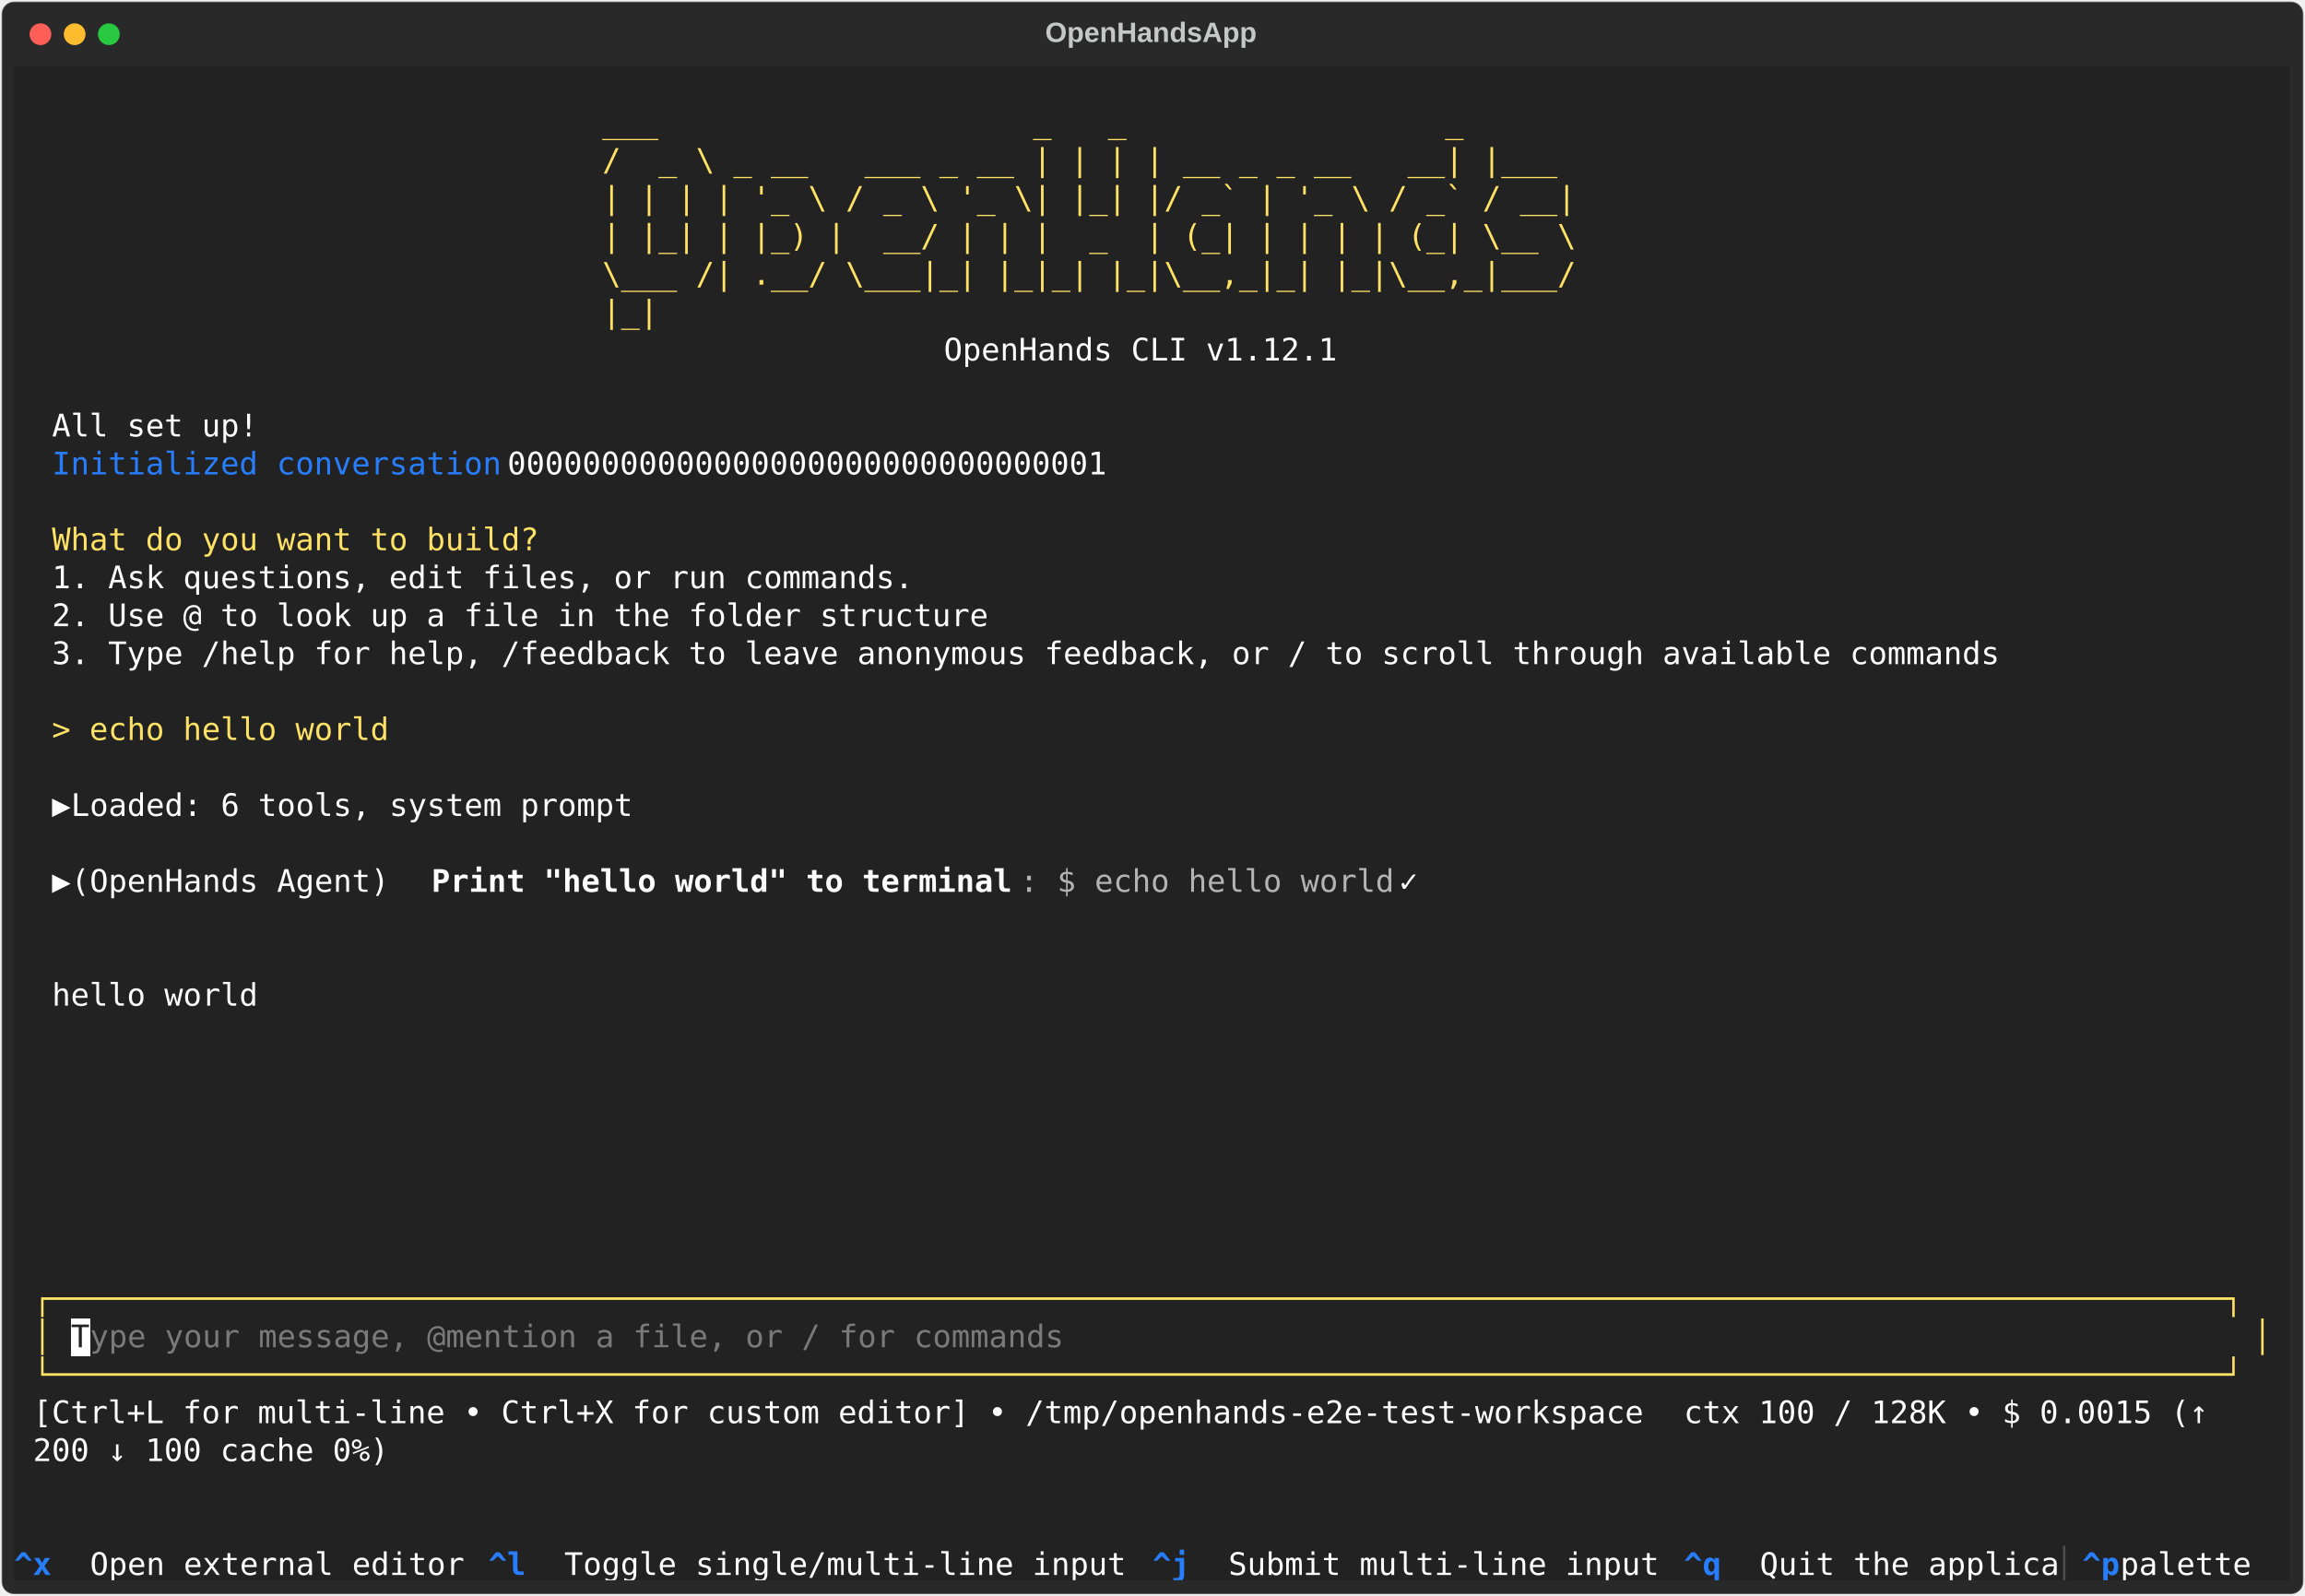
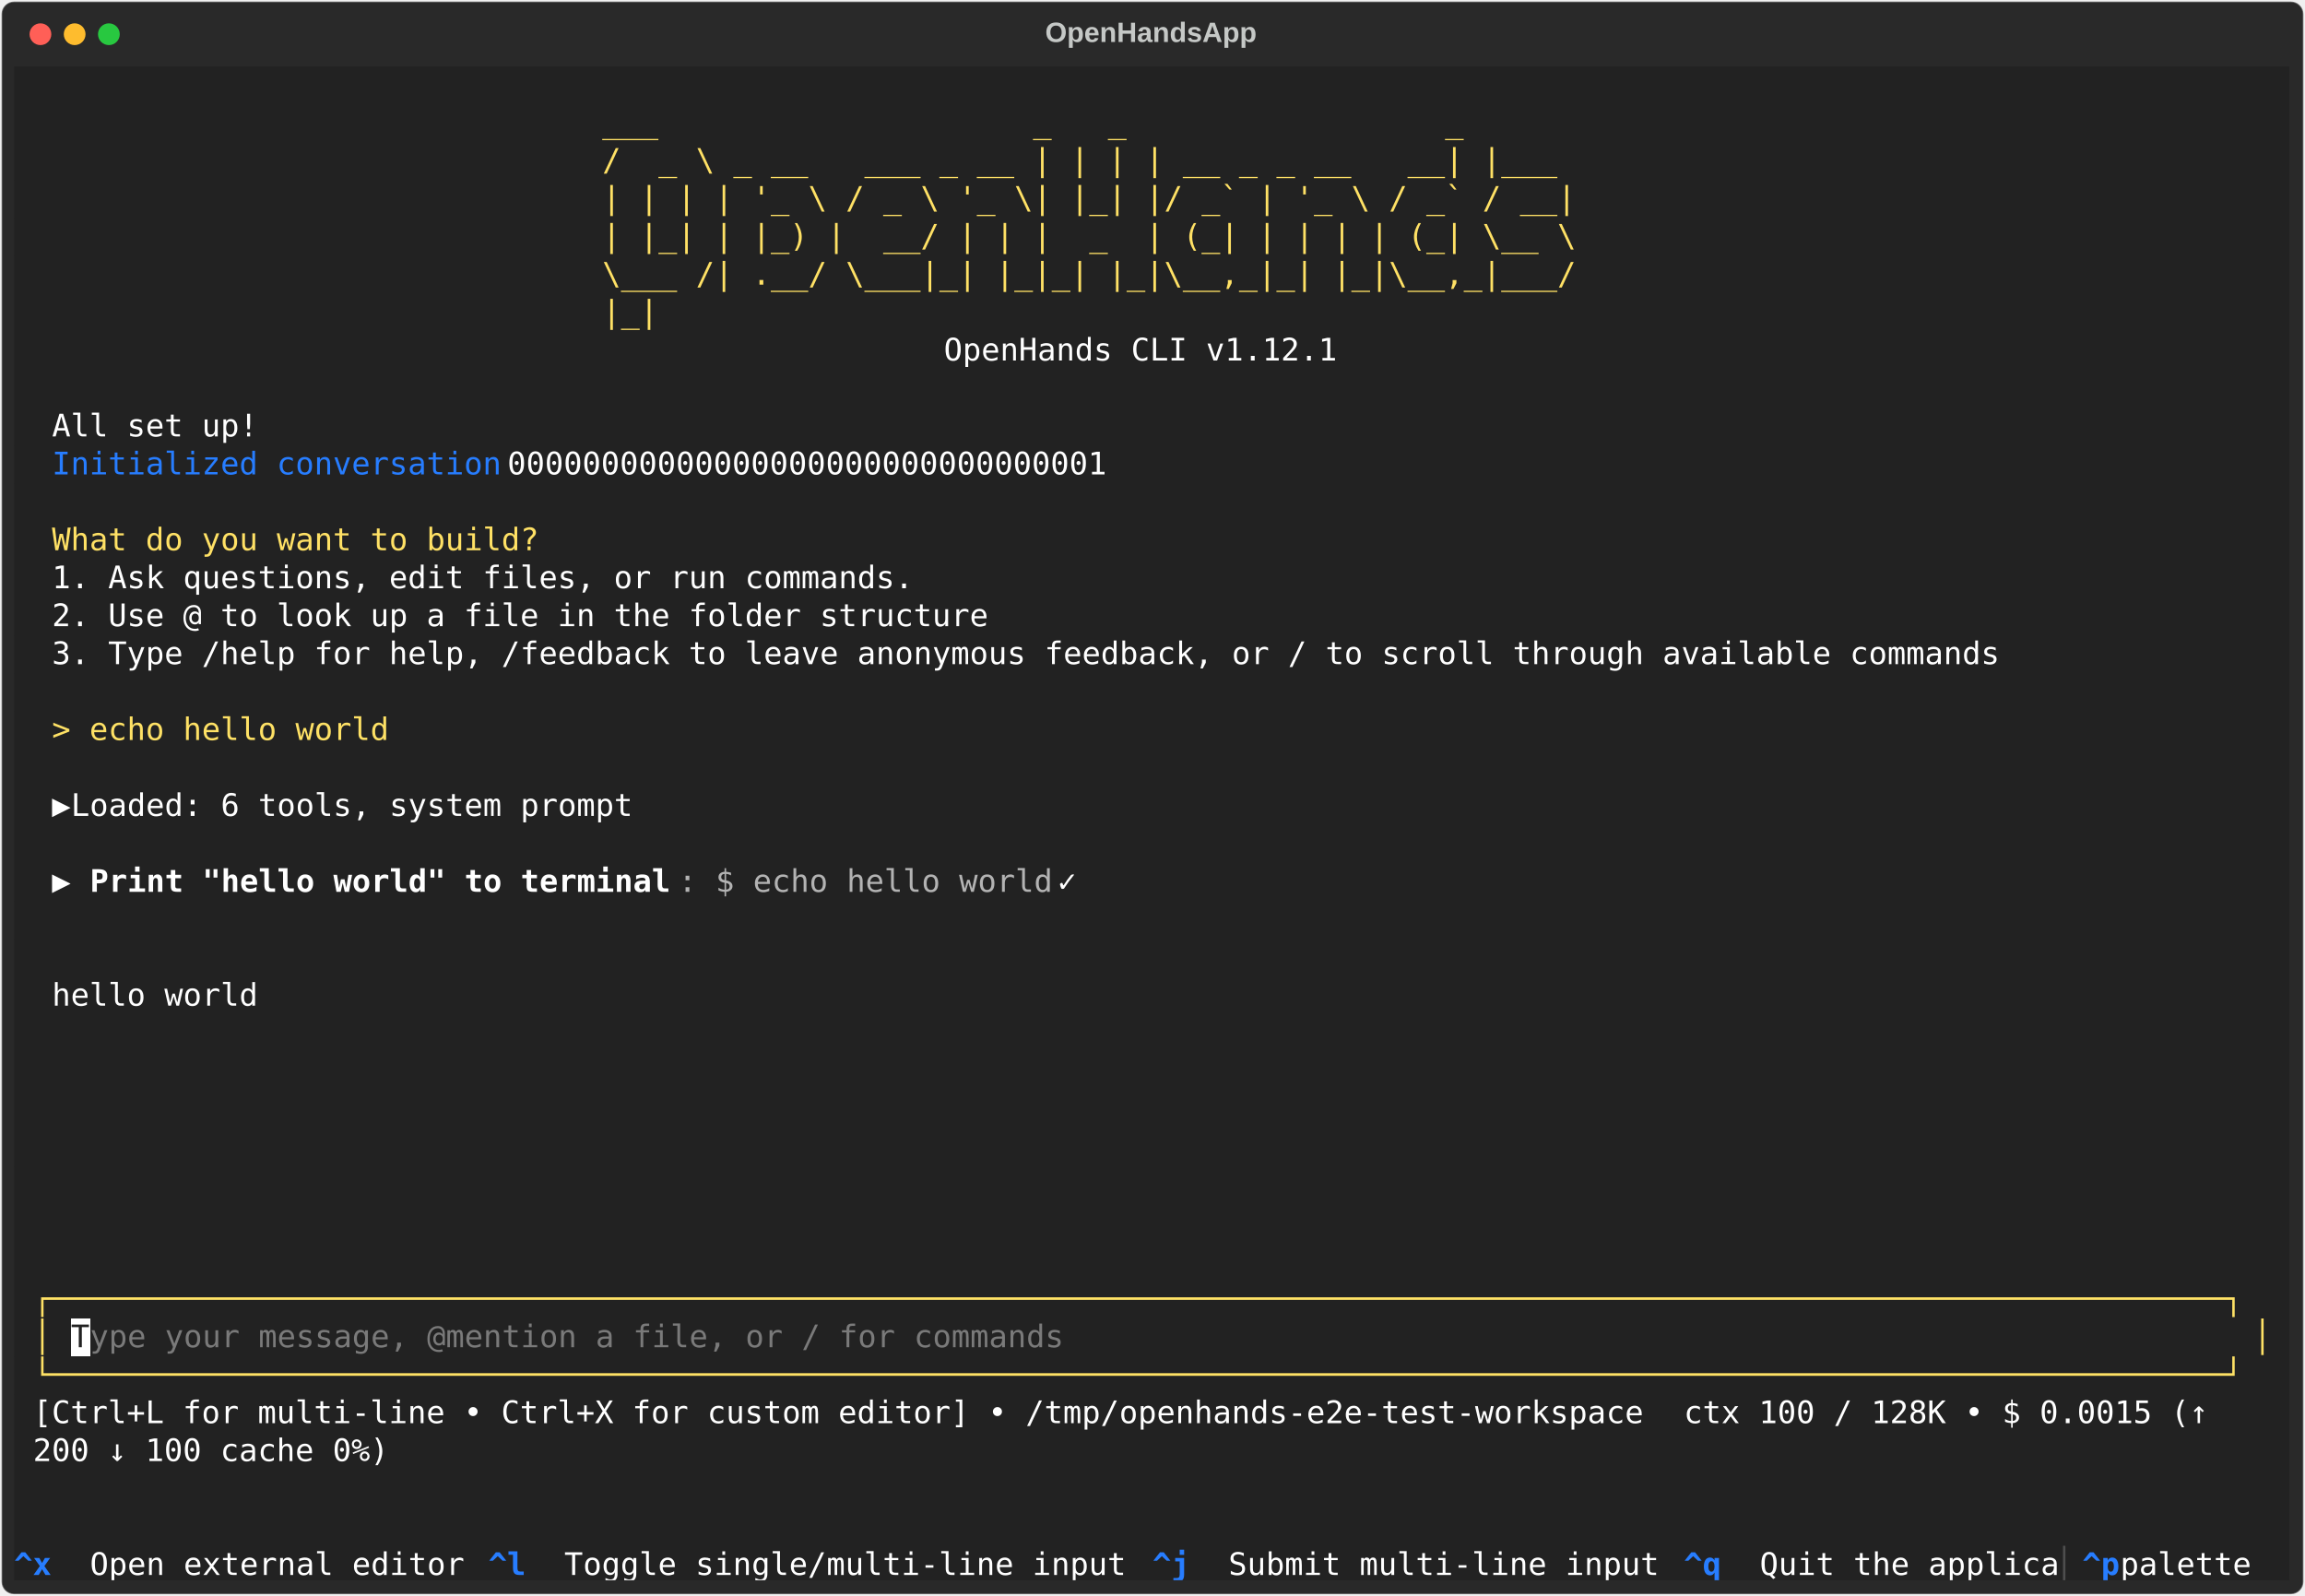
<svg xmlns="http://www.w3.org/2000/svg" class="rich-terminal" viewBox="0 0 1482 1026.0">
  <style>

    @font-face {
        font-family: "Fira Code";
        src: local("FiraCode-Regular"),
                url("https://cdnjs.cloudflare.com/ajax/libs/firacode/6.2.0/woff2/FiraCode-Regular.woff2") format("woff2"),
                url("https://cdnjs.cloudflare.com/ajax/libs/firacode/6.2.0/woff/FiraCode-Regular.woff") format("woff");
        font-style: normal;
        font-weight: 400;
    }
    @font-face {
        font-family: "Fira Code";
        src: local("FiraCode-Bold"),
                url("https://cdnjs.cloudflare.com/ajax/libs/firacode/6.2.0/woff2/FiraCode-Bold.woff2") format("woff2"),
                url("https://cdnjs.cloudflare.com/ajax/libs/firacode/6.2.0/woff/FiraCode-Bold.woff") format("woff");
        font-style: bold;
        font-weight: 700;
    }

    .terminal-matrix {
        font-family: Fira Code, monospace;
        font-size: 20px;
        line-height: 24.4px;
        font-variant-east-asian: full-width;
    }

    .terminal-title {
        font-size: 18px;
        font-weight: bold;
        font-family: arial;
    }

    .terminal-r1 { fill: #c5c8c6 }
.terminal-r2 { fill: #ffe165 }
.terminal-r3 { fill: #ffffff }
.terminal-r4 { fill: #277dff }
.terminal-r5 { fill: #fee165 }
.terminal-r6 { fill: #ffffff;font-weight: bold }
.terminal-r7 { fill: #b3b3b3 }
.terminal-r8 { fill: #222222 }
.terminal-r9 { fill: #7a7a7a }
.terminal-r10 { fill: #277dff;font-weight: bold }
.terminal-r11 { fill: #4e4e4e }
    </style>
  <defs>
    <clipPath id="terminal-clip-terminal">
      <rect x="0" y="0" width="1463.0" height="975.0" />
    </clipPath>
    <clipPath id="terminal-line-0">
      <rect x="0" y="1.5" width="1464" height="24.65" />
    </clipPath>
    <clipPath id="terminal-line-1">
      <rect x="0" y="25.9" width="1464" height="24.65" />
    </clipPath>
    <clipPath id="terminal-line-2">
      <rect x="0" y="50.3" width="1464" height="24.65" />
    </clipPath>
    <clipPath id="terminal-line-3">
      <rect x="0" y="74.7" width="1464" height="24.65" />
    </clipPath>
    <clipPath id="terminal-line-4">
      <rect x="0" y="99.1" width="1464" height="24.65" />
    </clipPath>
    <clipPath id="terminal-line-5">
      <rect x="0" y="123.5" width="1464" height="24.65" />
    </clipPath>
    <clipPath id="terminal-line-6">
      <rect x="0" y="147.9" width="1464" height="24.65" />
    </clipPath>
    <clipPath id="terminal-line-7">
      <rect x="0" y="172.3" width="1464" height="24.65" />
    </clipPath>
    <clipPath id="terminal-line-8">
      <rect x="0" y="196.7" width="1464" height="24.65" />
    </clipPath>
    <clipPath id="terminal-line-9">
      <rect x="0" y="221.1" width="1464" height="24.65" />
    </clipPath>
    <clipPath id="terminal-line-10">
      <rect x="0" y="245.5" width="1464" height="24.65" />
    </clipPath>
    <clipPath id="terminal-line-11">
      <rect x="0" y="269.9" width="1464" height="24.65" />
    </clipPath>
    <clipPath id="terminal-line-12">
      <rect x="0" y="294.3" width="1464" height="24.65" />
    </clipPath>
    <clipPath id="terminal-line-13">
      <rect x="0" y="318.7" width="1464" height="24.65" />
    </clipPath>
    <clipPath id="terminal-line-14">
      <rect x="0" y="343.1" width="1464" height="24.65" />
    </clipPath>
    <clipPath id="terminal-line-15">
      <rect x="0" y="367.5" width="1464" height="24.65" />
    </clipPath>
    <clipPath id="terminal-line-16">
      <rect x="0" y="391.9" width="1464" height="24.65" />
    </clipPath>
    <clipPath id="terminal-line-17">
      <rect x="0" y="416.3" width="1464" height="24.65" />
    </clipPath>
    <clipPath id="terminal-line-18">
      <rect x="0" y="440.7" width="1464" height="24.65" />
    </clipPath>
    <clipPath id="terminal-line-19">
      <rect x="0" y="465.1" width="1464" height="24.65" />
    </clipPath>
    <clipPath id="terminal-line-20">
      <rect x="0" y="489.5" width="1464" height="24.65" />
    </clipPath>
    <clipPath id="terminal-line-21">
      <rect x="0" y="513.9" width="1464" height="24.65" />
    </clipPath>
    <clipPath id="terminal-line-22">
      <rect x="0" y="538.3" width="1464" height="24.65" />
    </clipPath>
    <clipPath id="terminal-line-23">
      <rect x="0" y="562.7" width="1464" height="24.65" />
    </clipPath>
    <clipPath id="terminal-line-24">
      <rect x="0" y="587.1" width="1464" height="24.65" />
    </clipPath>
    <clipPath id="terminal-line-25">
      <rect x="0" y="611.5" width="1464" height="24.65" />
    </clipPath>
    <clipPath id="terminal-line-26">
      <rect x="0" y="635.9" width="1464" height="24.65" />
    </clipPath>
    <clipPath id="terminal-line-27">
      <rect x="0" y="660.3" width="1464" height="24.65" />
    </clipPath>
    <clipPath id="terminal-line-28">
      <rect x="0" y="684.7" width="1464" height="24.65" />
    </clipPath>
    <clipPath id="terminal-line-29">
      <rect x="0" y="709.1" width="1464" height="24.65" />
    </clipPath>
    <clipPath id="terminal-line-30">
      <rect x="0" y="733.5" width="1464" height="24.65" />
    </clipPath>
    <clipPath id="terminal-line-31">
      <rect x="0" y="757.9" width="1464" height="24.65" />
    </clipPath>
    <clipPath id="terminal-line-32">
      <rect x="0" y="782.3" width="1464" height="24.65" />
    </clipPath>
    <clipPath id="terminal-line-33">
      <rect x="0" y="806.7" width="1464" height="24.65" />
    </clipPath>
    <clipPath id="terminal-line-34">
      <rect x="0" y="831.1" width="1464" height="24.65" />
    </clipPath>
    <clipPath id="terminal-line-35">
      <rect x="0" y="855.5" width="1464" height="24.65" />
    </clipPath>
    <clipPath id="terminal-line-36">
      <rect x="0" y="879.9" width="1464" height="24.65" />
    </clipPath>
    <clipPath id="terminal-line-37">
      <rect x="0" y="904.3" width="1464" height="24.65" />
    </clipPath>
    <clipPath id="terminal-line-38">
      <rect x="0" y="928.7" width="1464" height="24.65" />
    </clipPath>
  </defs>
  <rect fill="#292929" stroke="rgba(255,255,255,0.35)" stroke-width="1" x="1" y="1" width="1480" height="1024" rx="8" />
  <text class="terminal-title" fill="#c5c8c6" text-anchor="middle" x="740" y="27">OpenHandsApp</text>
  <g transform="translate(26,22)">
    <circle cx="0" cy="0" r="7" fill="#ff5f57" />
    <circle cx="22" cy="0" r="7" fill="#febc2e" />
    <circle cx="44" cy="0" r="7" fill="#28c840" />
  </g>
  <g transform="translate(9, 41)" clip-path="url(#terminal-clip-terminal)">
    <rect fill="#222222" x="0" y="1.5" width="1464" height="24.65" shape-rendering="crispEdges" />
    <rect fill="#222222" x="0" y="25.9" width="378.2" height="24.65" shape-rendering="crispEdges" />
    <rect fill="#222222" x="378.2" y="25.9" width="695.4" height="24.65" shape-rendering="crispEdges" />
    <rect fill="#222222" x="1073.6" y="25.9" width="390.4" height="24.65" shape-rendering="crispEdges" />
    <rect fill="#222222" x="0" y="50.3" width="378.2" height="24.65" shape-rendering="crispEdges" />
    <rect fill="#222222" x="378.2" y="50.3" width="695.4" height="24.65" shape-rendering="crispEdges" />
    <rect fill="#222222" x="1073.6" y="50.3" width="390.4" height="24.65" shape-rendering="crispEdges" />
    <rect fill="#222222" x="0" y="74.7" width="378.2" height="24.65" shape-rendering="crispEdges" />
    <rect fill="#222222" x="378.2" y="74.7" width="695.4" height="24.65" shape-rendering="crispEdges" />
    <rect fill="#222222" x="1073.6" y="74.7" width="390.4" height="24.65" shape-rendering="crispEdges" />
    <rect fill="#222222" x="0" y="99.1" width="378.2" height="24.65" shape-rendering="crispEdges" />
    <rect fill="#222222" x="378.2" y="99.1" width="695.4" height="24.65" shape-rendering="crispEdges" />
    <rect fill="#222222" x="1073.6" y="99.1" width="390.4" height="24.65" shape-rendering="crispEdges" />
    <rect fill="#222222" x="0" y="123.5" width="378.2" height="24.65" shape-rendering="crispEdges" />
    <rect fill="#222222" x="378.2" y="123.5" width="695.4" height="24.65" shape-rendering="crispEdges" />
    <rect fill="#222222" x="1073.6" y="123.5" width="390.4" height="24.65" shape-rendering="crispEdges" />
    <rect fill="#222222" x="0" y="147.9" width="378.2" height="24.65" shape-rendering="crispEdges" />
    <rect fill="#222222" x="378.2" y="147.9" width="695.4" height="24.65" shape-rendering="crispEdges" />
    <rect fill="#222222" x="1073.6" y="147.9" width="390.4" height="24.65" shape-rendering="crispEdges" />
    <rect fill="#222222" x="0" y="172.3" width="597.8" height="24.65" shape-rendering="crispEdges" />
    <rect fill="#222222" x="597.8" y="172.3" width="256.2" height="24.65" shape-rendering="crispEdges" />
    <rect fill="#222222" x="854" y="172.3" width="610" height="24.65" shape-rendering="crispEdges" />
    <rect fill="#222222" x="0" y="196.7" width="1464" height="24.65" shape-rendering="crispEdges" />
    <rect fill="#222222" x="0" y="221.1" width="24.4" height="24.65" shape-rendering="crispEdges" />
    <rect fill="#222222" x="24.4" y="221.1" width="134.2" height="24.65" shape-rendering="crispEdges" />
    <rect fill="#222222" x="158.6" y="221.1" width="1305.4" height="24.65" shape-rendering="crispEdges" />
    <rect fill="#222222" x="0" y="245.5" width="24.4" height="24.65" shape-rendering="crispEdges" />
    <rect fill="#222222" x="24.4" y="245.5" width="292.8" height="24.65" shape-rendering="crispEdges" />
    <rect fill="#222222" x="317.2" y="245.5" width="402.6" height="24.65" shape-rendering="crispEdges" />
    <rect fill="#222222" x="719.8" y="245.5" width="744.2" height="24.65" shape-rendering="crispEdges" />
    <rect fill="#222222" x="0" y="269.9" width="1464" height="24.65" shape-rendering="crispEdges" />
    <rect fill="#222222" x="0" y="294.3" width="24.4" height="24.65" shape-rendering="crispEdges" />
    <rect fill="#222222" x="24.4" y="294.3" width="317.2" height="24.65" shape-rendering="crispEdges" />
    <rect fill="#222222" x="341.6" y="294.3" width="1122.4" height="24.65" shape-rendering="crispEdges" />
    <rect fill="#222222" x="0" y="318.7" width="24.4" height="24.65" shape-rendering="crispEdges" />
    <rect fill="#222222" x="24.4" y="318.7" width="561.2" height="24.65" shape-rendering="crispEdges" />
    <rect fill="#222222" x="585.6" y="318.7" width="878.4" height="24.65" shape-rendering="crispEdges" />
    <rect fill="#222222" x="0" y="343.1" width="24.4" height="24.65" shape-rendering="crispEdges" />
    <rect fill="#222222" x="24.4" y="343.1" width="610" height="24.65" shape-rendering="crispEdges" />
    <rect fill="#222222" x="634.4" y="343.1" width="829.6" height="24.65" shape-rendering="crispEdges" />
    <rect fill="#222222" x="0" y="367.5" width="24.4" height="24.65" shape-rendering="crispEdges" />
    <rect fill="#222222" x="24.4" y="367.5" width="1268.8" height="24.65" shape-rendering="crispEdges" />
    <rect fill="#222222" x="1293.2" y="367.5" width="170.8" height="24.65" shape-rendering="crispEdges" />
    <rect fill="#222222" x="0" y="391.9" width="1464" height="24.65" shape-rendering="crispEdges" />
    <rect fill="#222222" x="0" y="416.3" width="24.4" height="24.65" shape-rendering="crispEdges" />
    <rect fill="#222222" x="24.4" y="416.3" width="219.6" height="24.65" shape-rendering="crispEdges" />
    <rect fill="#222222" x="244" y="416.3" width="1220" height="24.65" shape-rendering="crispEdges" />
    <rect fill="#222222" x="0" y="440.7" width="1464" height="24.65" shape-rendering="crispEdges" />
    <rect fill="#222222" x="0" y="465.1" width="24.4" height="24.65" shape-rendering="crispEdges" />
    <rect fill="#222222" x="24.4" y="465.1" width="12.2" height="24.65" shape-rendering="crispEdges" />
    <rect fill="#222222" x="36.6" y="465.1" width="378.2" height="24.65" shape-rendering="crispEdges" />
    <rect fill="#222222" x="414.8" y="465.1" width="1049.2" height="24.65" shape-rendering="crispEdges" />
    <rect fill="#222222" x="0" y="489.5" width="1464" height="24.65" shape-rendering="crispEdges" />
    <rect fill="#222222" x="0" y="513.9" width="24.4" height="24.65" shape-rendering="crispEdges" />
    <rect fill="#222222" x="24.4" y="513.9" width="12.2" height="24.65" shape-rendering="crispEdges" />
-     <rect fill="#222222" x="36.6" y="513.9" width="231.8" height="24.65" shape-rendering="crispEdges" />
-     <rect fill="#222222" x="268.4" y="513.9" width="378.2" height="24.65" shape-rendering="crispEdges" />
-     <rect fill="#222222" x="646.6" y="513.9" width="244" height="24.65" shape-rendering="crispEdges" />
-     <rect fill="#222222" x="890.6" y="513.9" width="24.4" height="24.65" shape-rendering="crispEdges" />
-     <rect fill="#222222" x="915" y="513.9" width="549" height="24.65" shape-rendering="crispEdges" />
+     <rect fill="#222222" x="36.6" y="513.9" width="12.2" height="24.65" shape-rendering="crispEdges" />
+     <rect fill="#222222" x="48.8" y="513.9" width="378.2" height="24.65" shape-rendering="crispEdges" />
+     <rect fill="#222222" x="427" y="513.9" width="244" height="24.65" shape-rendering="crispEdges" />
+     <rect fill="#222222" x="671" y="513.9" width="24.4" height="24.65" shape-rendering="crispEdges" />
+     <rect fill="#222222" x="695.4" y="513.9" width="768.6" height="24.65" shape-rendering="crispEdges" />
    <rect fill="#222222" x="0" y="538.3" width="1464" height="24.65" shape-rendering="crispEdges" />
    <rect fill="#222222" x="0" y="562.7" width="1464" height="24.65" shape-rendering="crispEdges" />
    <rect fill="#222222" x="0" y="587.1" width="24.4" height="24.65" shape-rendering="crispEdges" />
    <rect fill="#222222" x="24.4" y="587.1" width="134.2" height="24.65" shape-rendering="crispEdges" />
    <rect fill="#222222" x="158.6" y="587.1" width="1305.4" height="24.65" shape-rendering="crispEdges" />
    <rect fill="#222222" x="0" y="611.5" width="1464" height="24.65" shape-rendering="crispEdges" />
    <rect fill="#222222" x="0" y="635.9" width="1464" height="24.65" shape-rendering="crispEdges" />
    <rect fill="#222222" x="0" y="660.3" width="1464" height="24.65" shape-rendering="crispEdges" />
    <rect fill="#222222" x="0" y="684.7" width="1464" height="24.65" shape-rendering="crispEdges" />
    <rect fill="#222222" x="0" y="709.1" width="1464" height="24.65" shape-rendering="crispEdges" />
    <rect fill="#222222" x="0" y="733.5" width="1464" height="24.65" shape-rendering="crispEdges" />
    <rect fill="#222222" x="0" y="757.9" width="12.2" height="24.65" shape-rendering="crispEdges" />
    <rect fill="#222222" x="12.2" y="757.9" width="12.2" height="24.65" shape-rendering="crispEdges" />
    <rect fill="#222222" x="24.4" y="757.9" width="1439.6" height="24.65" shape-rendering="crispEdges" />
    <rect fill="#222222" x="0" y="782.3" width="12.2" height="24.65" shape-rendering="crispEdges" />
    <rect fill="#222222" x="12.2" y="782.3" width="1439.6" height="24.65" shape-rendering="crispEdges" />
    <rect fill="#222222" x="1451.8" y="782.3" width="12.2" height="24.65" shape-rendering="crispEdges" />
    <rect fill="#222222" x="0" y="806.7" width="12.2" height="24.65" shape-rendering="crispEdges" />
    <rect fill="#222222" x="12.2" y="806.7" width="12.2" height="24.65" shape-rendering="crispEdges" />
    <rect fill="#222222" x="24.4" y="806.7" width="12.2" height="24.65" shape-rendering="crispEdges" />
    <rect fill="#ffffff" x="36.6" y="806.7" width="12.2" height="24.65" shape-rendering="crispEdges" />
    <rect fill="#222222" x="48.8" y="806.7" width="634.4" height="24.65" shape-rendering="crispEdges" />
    <rect fill="#222222" x="683.2" y="806.7" width="756.4" height="24.65" shape-rendering="crispEdges" />
    <rect fill="#222222" x="1439.6" y="806.7" width="12.2" height="24.65" shape-rendering="crispEdges" />
    <rect fill="#222222" x="1451.8" y="806.7" width="12.2" height="24.65" shape-rendering="crispEdges" />
    <rect fill="#222222" x="0" y="831.1" width="12.2" height="24.65" shape-rendering="crispEdges" />
    <rect fill="#222222" x="12.2" y="831.1" width="1439.6" height="24.65" shape-rendering="crispEdges" />
    <rect fill="#222222" x="1451.8" y="831.1" width="12.2" height="24.65" shape-rendering="crispEdges" />
    <rect fill="#222222" x="0" y="855.5" width="12.2" height="24.65" shape-rendering="crispEdges" />
    <rect fill="#222222" x="12.2" y="855.5" width="1061.4" height="24.65" shape-rendering="crispEdges" />
    <rect fill="#222222" x="1073.6" y="855.5" width="341.6" height="24.65" shape-rendering="crispEdges" />
    <rect fill="#222222" x="1415.2" y="855.5" width="48.8" height="24.65" shape-rendering="crispEdges" />
    <rect fill="#222222" x="0" y="879.9" width="12.2" height="24.65" shape-rendering="crispEdges" />
    <rect fill="#222222" x="12.2" y="879.9" width="231.8" height="24.65" shape-rendering="crispEdges" />
    <rect fill="#222222" x="244" y="879.9" width="1220" height="24.65" shape-rendering="crispEdges" />
    <rect fill="#222222" x="0" y="904.3" width="1464" height="24.65" shape-rendering="crispEdges" />
    <rect fill="#222222" x="0" y="928.7" width="1464" height="24.65" shape-rendering="crispEdges" />
    <rect fill="#222222" x="0" y="953.1" width="48.8" height="24.65" shape-rendering="crispEdges" />
    <rect fill="#222222" x="48.8" y="953.1" width="256.2" height="24.65" shape-rendering="crispEdges" />
    <rect fill="#222222" x="305" y="953.1" width="48.8" height="24.65" shape-rendering="crispEdges" />
    <rect fill="#222222" x="353.8" y="953.1" width="378.2" height="24.65" shape-rendering="crispEdges" />
    <rect fill="#222222" x="732" y="953.1" width="48.8" height="24.65" shape-rendering="crispEdges" />
    <rect fill="#222222" x="780.8" y="953.1" width="292.8" height="24.65" shape-rendering="crispEdges" />
    <rect fill="#222222" x="1073.6" y="953.1" width="48.8" height="24.65" shape-rendering="crispEdges" />
    <rect fill="#222222" x="1122.4" y="953.1" width="195.2" height="24.65" shape-rendering="crispEdges" />
    <rect fill="#222222" x="1317.6" y="953.1" width="12.2" height="24.65" shape-rendering="crispEdges" />
    <rect fill="#222222" x="1329.8" y="953.1" width="24.4" height="24.65" shape-rendering="crispEdges" />
    <rect fill="#222222" x="1354.2" y="953.1" width="97.6" height="24.65" shape-rendering="crispEdges" />
    <rect fill="#222222" x="1451.8" y="953.1" width="12.2" height="24.65" shape-rendering="crispEdges" />
    <g class="terminal-matrix">
      <text class="terminal-r1" x="1464" y="20" textLength="12.2" clip-path="url(#terminal-line-0)">
</text>
      <text class="terminal-r2" x="378.2" y="44.4" textLength="695.4" clip-path="url(#terminal-line-1)">     ___                    _   _                 _      </text>
      <text class="terminal-r1" x="1464" y="44.4" textLength="12.2" clip-path="url(#terminal-line-1)">
</text>
      <text class="terminal-r2" x="378.2" y="68.8" textLength="695.4" clip-path="url(#terminal-line-2)">    /  _ \ _ __   ___ _ __ | | | | __ _ _ __   __| |___  </text>
      <text class="terminal-r1" x="1464" y="68.8" textLength="12.2" clip-path="url(#terminal-line-2)">
</text>
      <text class="terminal-r2" x="378.2" y="93.2" textLength="695.4" clip-path="url(#terminal-line-3)">    | | | | '_ \ / _ \ '_ \| |_| |/ _` | '_ \ / _` / __| </text>
      <text class="terminal-r1" x="1464" y="93.2" textLength="12.2" clip-path="url(#terminal-line-3)">
</text>
      <text class="terminal-r2" x="378.2" y="117.6" textLength="695.4" clip-path="url(#terminal-line-4)">    | |_| | |_) |  __/ | | |  _  | (_| | | | | (_| \__ \ </text>
      <text class="terminal-r1" x="1464" y="117.6" textLength="12.2" clip-path="url(#terminal-line-4)">
</text>
      <text class="terminal-r2" x="378.2" y="142" textLength="695.4" clip-path="url(#terminal-line-5)">    \___ /| .__/ \___|_| |_|_| |_|\__,_|_| |_|\__,_|___/ </text>
      <text class="terminal-r1" x="1464" y="142" textLength="12.2" clip-path="url(#terminal-line-5)">
</text>
      <text class="terminal-r2" x="378.2" y="166.4" textLength="695.4" clip-path="url(#terminal-line-6)">          |_|                                            </text>
      <text class="terminal-r1" x="1464" y="166.4" textLength="12.2" clip-path="url(#terminal-line-6)">
</text>
      <text class="terminal-r3" x="597.8" y="190.8" textLength="256.2" clip-path="url(#terminal-line-7)">OpenHands CLI v1.12.1</text>
      <text class="terminal-r1" x="1464" y="190.8" textLength="12.2" clip-path="url(#terminal-line-7)">
</text>
      <text class="terminal-r1" x="1464" y="215.2" textLength="12.2" clip-path="url(#terminal-line-8)">
</text>
      <text class="terminal-r3" x="24.4" y="239.6" textLength="134.2" clip-path="url(#terminal-line-9)">All set up!</text>
      <text class="terminal-r1" x="1464" y="239.6" textLength="12.2" clip-path="url(#terminal-line-9)">
</text>
      <text class="terminal-r4" x="24.4" y="264" textLength="292.8" clip-path="url(#terminal-line-10)">Initialized conversation</text>
      <text class="terminal-r3" x="317.2" y="264" textLength="402.6" clip-path="url(#terminal-line-10)"> 00000000000000000000000000000001</text>
      <text class="terminal-r1" x="1464" y="264" textLength="12.2" clip-path="url(#terminal-line-10)">
</text>
      <text class="terminal-r1" x="1464" y="288.4" textLength="12.2" clip-path="url(#terminal-line-11)">
</text>
      <text class="terminal-r2" x="24.4" y="312.8" textLength="317.2" clip-path="url(#terminal-line-12)">What do you want to build?</text>
      <text class="terminal-r1" x="1464" y="312.8" textLength="12.2" clip-path="url(#terminal-line-12)">
</text>
      <text class="terminal-r3" x="24.4" y="337.2" textLength="561.2" clip-path="url(#terminal-line-13)">1. Ask questions, edit files, or run commands.</text>
      <text class="terminal-r1" x="1464" y="337.2" textLength="12.2" clip-path="url(#terminal-line-13)">
</text>
      <text class="terminal-r3" x="24.4" y="361.6" textLength="610" clip-path="url(#terminal-line-14)">2. Use @ to look up a file in the folder structure</text>
      <text class="terminal-r1" x="1464" y="361.6" textLength="12.2" clip-path="url(#terminal-line-14)">
</text>
      <text class="terminal-r3" x="24.4" y="386" textLength="1268.8" clip-path="url(#terminal-line-15)">3. Type /help for help, /feedback to leave anonymous feedback, or / to scroll through available commands</text>
      <text class="terminal-r1" x="1464" y="386" textLength="12.2" clip-path="url(#terminal-line-15)">
</text>
      <text class="terminal-r1" x="1464" y="410.4" textLength="12.2" clip-path="url(#terminal-line-16)">
</text>
      <text class="terminal-r5" x="24.4" y="434.8" textLength="219.6" clip-path="url(#terminal-line-17)">&gt; echo hello world</text>
      <text class="terminal-r1" x="1464" y="434.8" textLength="12.2" clip-path="url(#terminal-line-17)">
</text>
      <text class="terminal-r1" x="1464" y="459.2" textLength="12.2" clip-path="url(#terminal-line-18)">
</text>
      <text class="terminal-r3" x="24.4" y="483.6" textLength="12.2" clip-path="url(#terminal-line-19)">▶</text>
      <text class="terminal-r3" x="36.6" y="483.6" textLength="378.2" clip-path="url(#terminal-line-19)"> Loaded: 6 tools, system prompt</text>
      <text class="terminal-r1" x="1464" y="483.6" textLength="12.2" clip-path="url(#terminal-line-19)">
</text>
      <text class="terminal-r1" x="1464" y="508" textLength="12.2" clip-path="url(#terminal-line-20)">
</text>
      <text class="terminal-r3" x="24.4" y="532.4" textLength="12.2" clip-path="url(#terminal-line-21)">▶</text>
-       <text class="terminal-r3" x="36.6" y="532.4" textLength="231.8" clip-path="url(#terminal-line-21)"> (OpenHands Agent) </text>
-       <text class="terminal-r6" x="268.4" y="532.4" textLength="378.2" clip-path="url(#terminal-line-21)">Print "hello world" to terminal</text>
-       <text class="terminal-r7" x="646.6" y="532.4" textLength="244" clip-path="url(#terminal-line-21)">: $ echo hello world</text>
-       <text class="terminal-r3" x="890.6" y="532.4" textLength="24.4" clip-path="url(#terminal-line-21)"> ✓</text>
+       <text class="terminal-r6" x="48.8" y="532.4" textLength="378.2" clip-path="url(#terminal-line-21)">Print "hello world" to terminal</text>
+       <text class="terminal-r7" x="427" y="532.4" textLength="244" clip-path="url(#terminal-line-21)">: $ echo hello world</text>
+       <text class="terminal-r3" x="671" y="532.4" textLength="24.4" clip-path="url(#terminal-line-21)"> ✓</text>
      <text class="terminal-r1" x="1464" y="532.4" textLength="12.2" clip-path="url(#terminal-line-21)">
</text>
      <text class="terminal-r1" x="1464" y="556.8" textLength="12.2" clip-path="url(#terminal-line-22)">
</text>
      <text class="terminal-r1" x="1464" y="581.2" textLength="12.2" clip-path="url(#terminal-line-23)">
</text>
      <text class="terminal-r3" x="24.4" y="605.6" textLength="134.2" clip-path="url(#terminal-line-24)">hello world</text>
      <text class="terminal-r1" x="1464" y="605.6" textLength="12.2" clip-path="url(#terminal-line-24)">
</text>
      <text class="terminal-r1" x="1464" y="630" textLength="12.2" clip-path="url(#terminal-line-25)">
</text>
      <text class="terminal-r1" x="1464" y="654.4" textLength="12.2" clip-path="url(#terminal-line-26)">
</text>
      <text class="terminal-r1" x="1464" y="678.8" textLength="12.2" clip-path="url(#terminal-line-27)">
</text>
      <text class="terminal-r1" x="1464" y="703.2" textLength="12.2" clip-path="url(#terminal-line-28)">
</text>
      <text class="terminal-r1" x="1464" y="727.6" textLength="12.2" clip-path="url(#terminal-line-29)">
</text>
      <text class="terminal-r1" x="1464" y="752" textLength="12.2" clip-path="url(#terminal-line-30)">
</text>
      <text class="terminal-r1" x="1464" y="776.4" textLength="12.2" clip-path="url(#terminal-line-31)">
</text>
      <text class="terminal-r5" x="12.2" y="800.8" textLength="1439.6" clip-path="url(#terminal-line-32)">┌────────────────────────────────────────────────────────────────────────────────────────────────────────────────────┐</text>
      <text class="terminal-r1" x="1464" y="800.8" textLength="12.2" clip-path="url(#terminal-line-32)">
</text>
      <text class="terminal-r5" x="12.2" y="825.2" textLength="12.2" clip-path="url(#terminal-line-33)">│</text>
      <text class="terminal-r8" x="36.6" y="825.2" textLength="12.2" clip-path="url(#terminal-line-33)">T</text>
      <text class="terminal-r9" x="48.8" y="825.2" textLength="634.4" clip-path="url(#terminal-line-33)">ype your message, @mention a file, or / for commands</text>
      <text class="terminal-r5" x="1439.6" y="825.2" textLength="12.2" clip-path="url(#terminal-line-33)">│</text>
      <text class="terminal-r1" x="1464" y="825.2" textLength="12.2" clip-path="url(#terminal-line-33)">
</text>
      <text class="terminal-r5" x="12.2" y="849.6" textLength="1439.6" clip-path="url(#terminal-line-34)">└────────────────────────────────────────────────────────────────────────────────────────────────────────────────────┘</text>
      <text class="terminal-r1" x="1464" y="849.6" textLength="12.2" clip-path="url(#terminal-line-34)">
</text>
      <text class="terminal-r3" x="12.2" y="874" textLength="1061.4" clip-path="url(#terminal-line-35)">[Ctrl+L for multi-line • Ctrl+X for custom editor] • /tmp/openhands-e2e-test-workspace </text>
      <text class="terminal-r3" x="1073.6" y="874" textLength="341.6" clip-path="url(#terminal-line-35)">ctx 100 / 128K • $ 0.0015 (↑</text>
      <text class="terminal-r1" x="1464" y="874" textLength="12.2" clip-path="url(#terminal-line-35)">
</text>
      <text class="terminal-r3" x="12.2" y="898.4" textLength="231.8" clip-path="url(#terminal-line-36)">200 ↓ 100 cache 0%)</text>
      <text class="terminal-r1" x="1464" y="898.4" textLength="12.2" clip-path="url(#terminal-line-36)">
</text>
      <text class="terminal-r1" x="1464" y="922.8" textLength="12.2" clip-path="url(#terminal-line-37)">
</text>
      <text class="terminal-r1" x="1464" y="947.2" textLength="12.2" clip-path="url(#terminal-line-38)">
</text>
      <text class="terminal-r10" x="0" y="971.6" textLength="48.8" clip-path="url(#terminal-line-39)"> ^x </text>
      <text class="terminal-r3" x="48.8" y="971.6" textLength="256.2" clip-path="url(#terminal-line-39)">Open external editor </text>
      <text class="terminal-r10" x="305" y="971.6" textLength="48.8" clip-path="url(#terminal-line-39)"> ^l </text>
      <text class="terminal-r3" x="353.8" y="971.6" textLength="378.2" clip-path="url(#terminal-line-39)">Toggle single/multi-line input </text>
      <text class="terminal-r10" x="732" y="971.6" textLength="48.8" clip-path="url(#terminal-line-39)"> ^j </text>
      <text class="terminal-r3" x="780.8" y="971.6" textLength="292.8" clip-path="url(#terminal-line-39)">Submit multi-line input </text>
      <text class="terminal-r10" x="1073.6" y="971.6" textLength="48.8" clip-path="url(#terminal-line-39)"> ^q </text>
      <text class="terminal-r3" x="1122.4" y="971.6" textLength="195.2" clip-path="url(#terminal-line-39)">Quit the applica</text>
      <text class="terminal-r11" x="1317.6" y="971.6" textLength="12.2" clip-path="url(#terminal-line-39)">▏</text>
      <text class="terminal-r10" x="1329.8" y="971.6" textLength="24.4" clip-path="url(#terminal-line-39)">^p</text>
      <text class="terminal-r3" x="1354.2" y="971.6" textLength="97.6" clip-path="url(#terminal-line-39)"> palette</text>
    </g>
  </g>
</svg>
